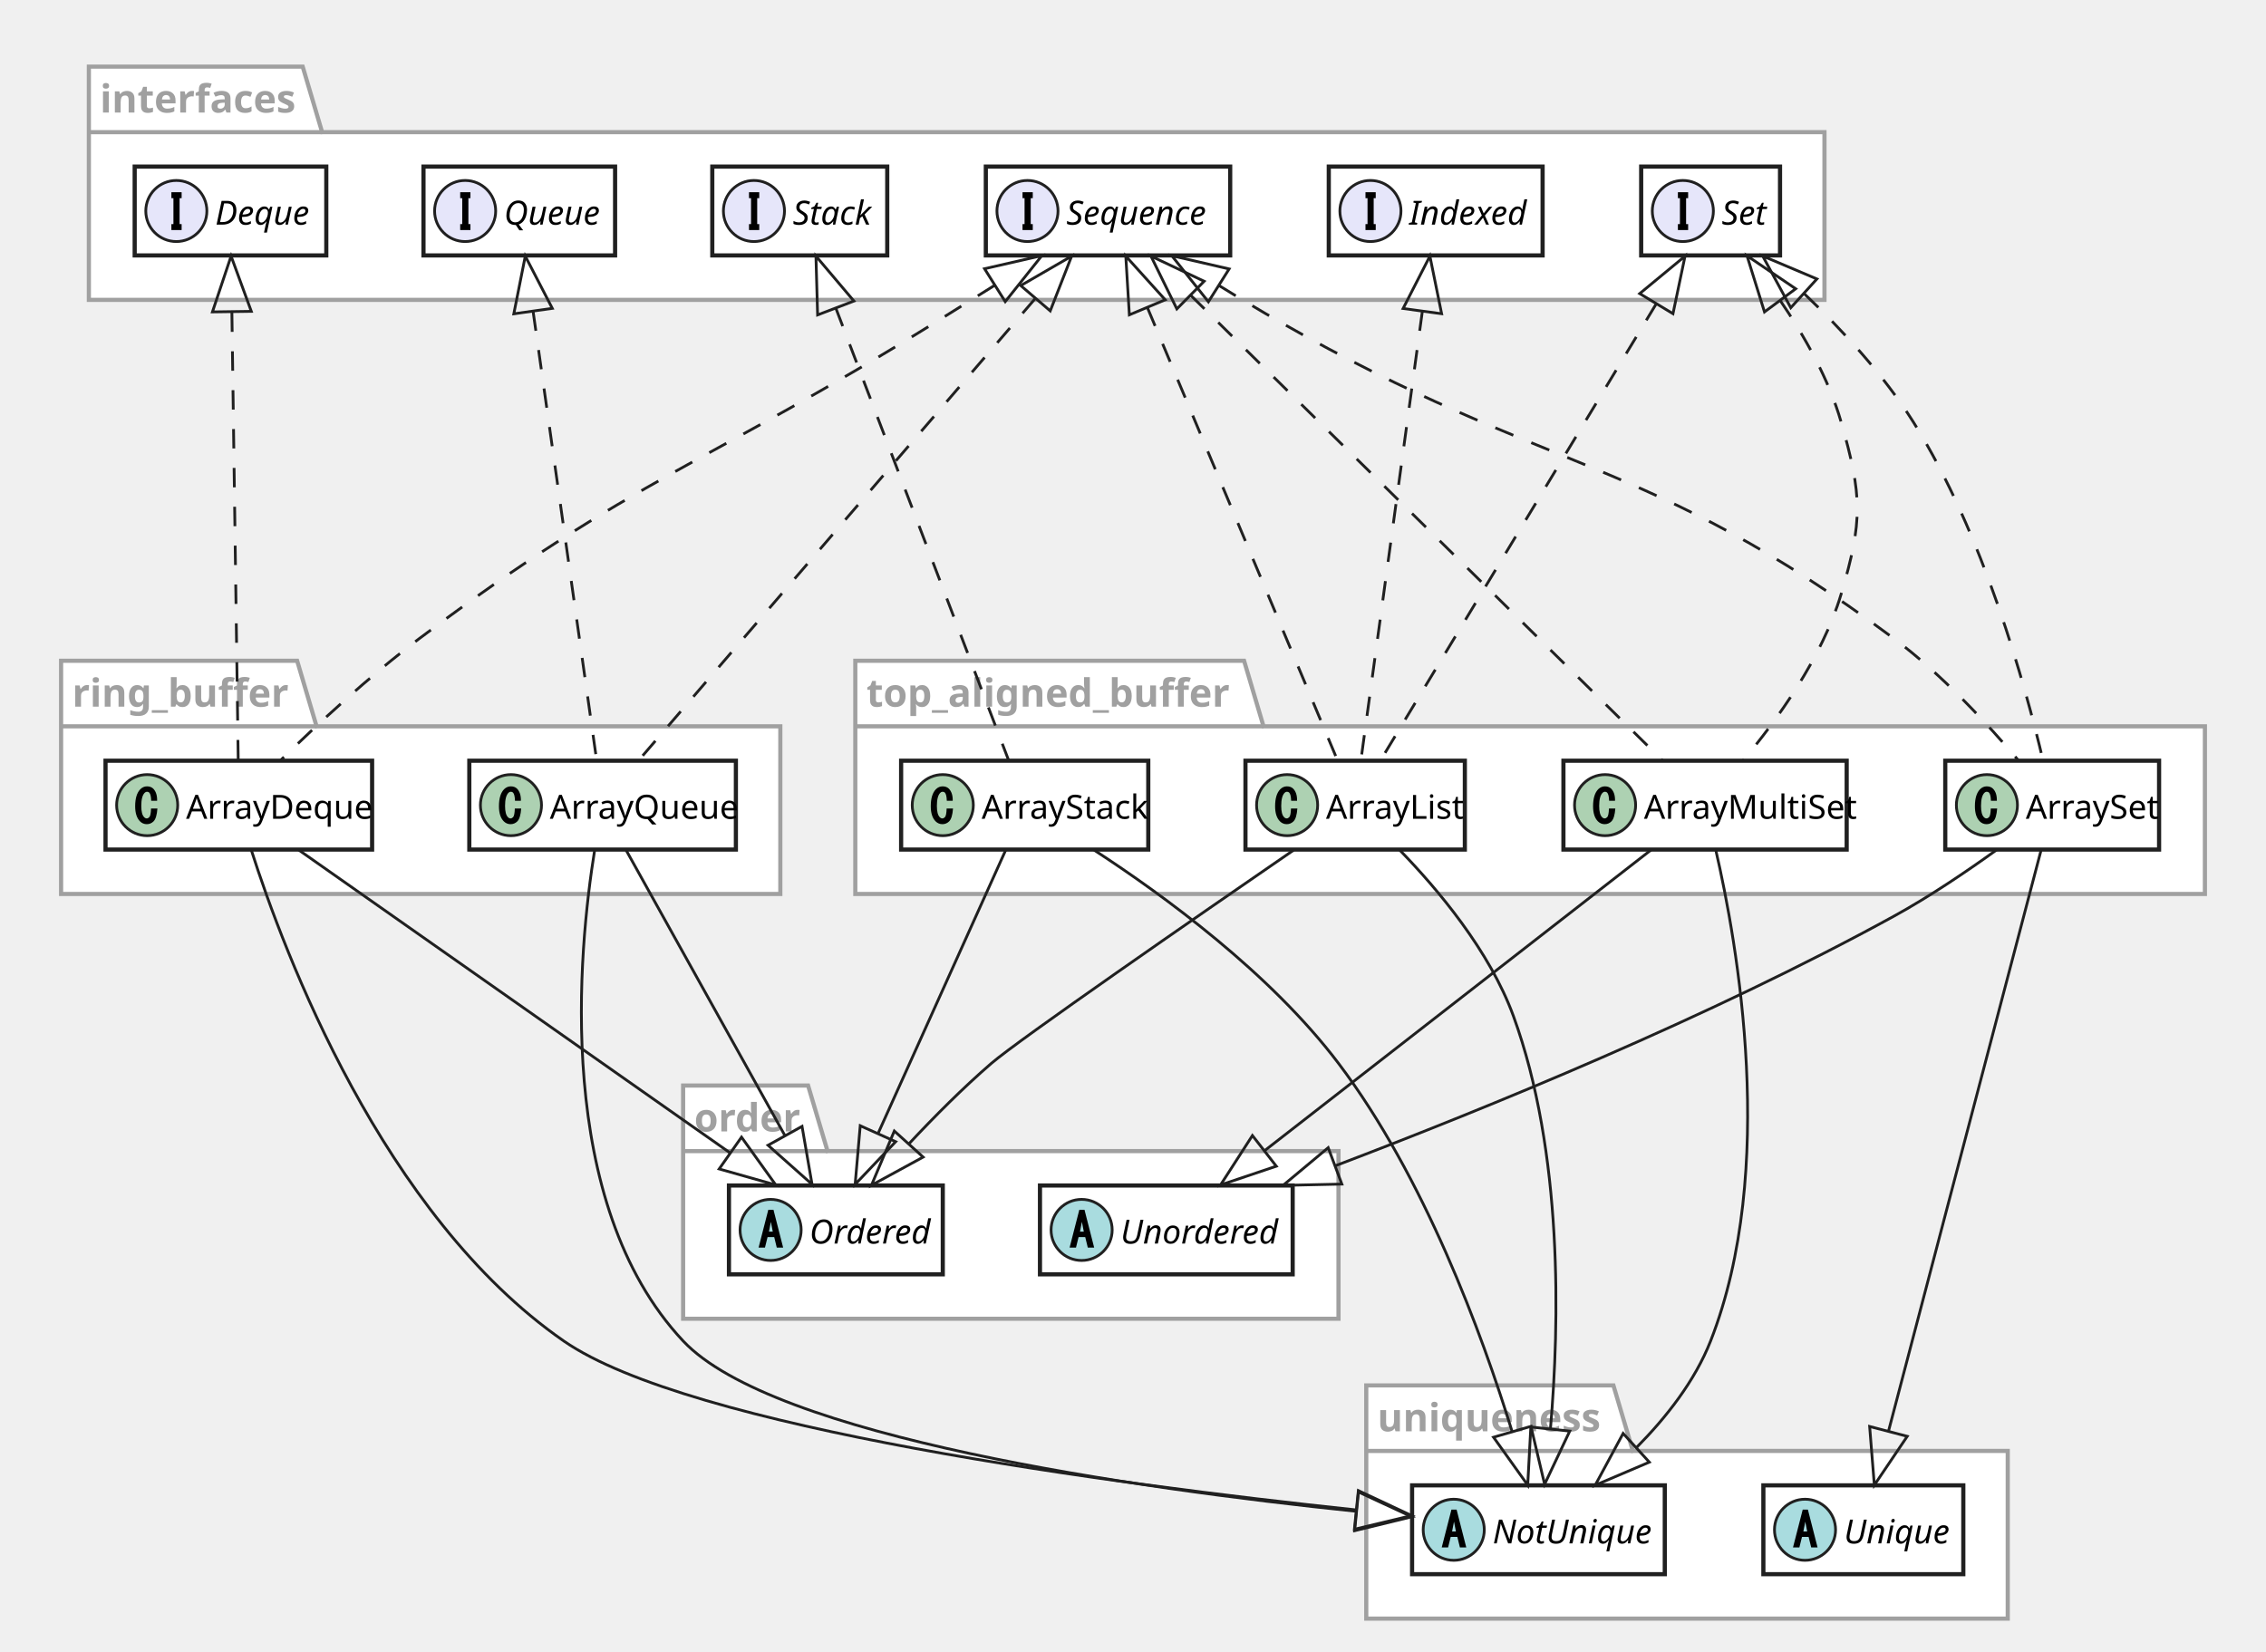
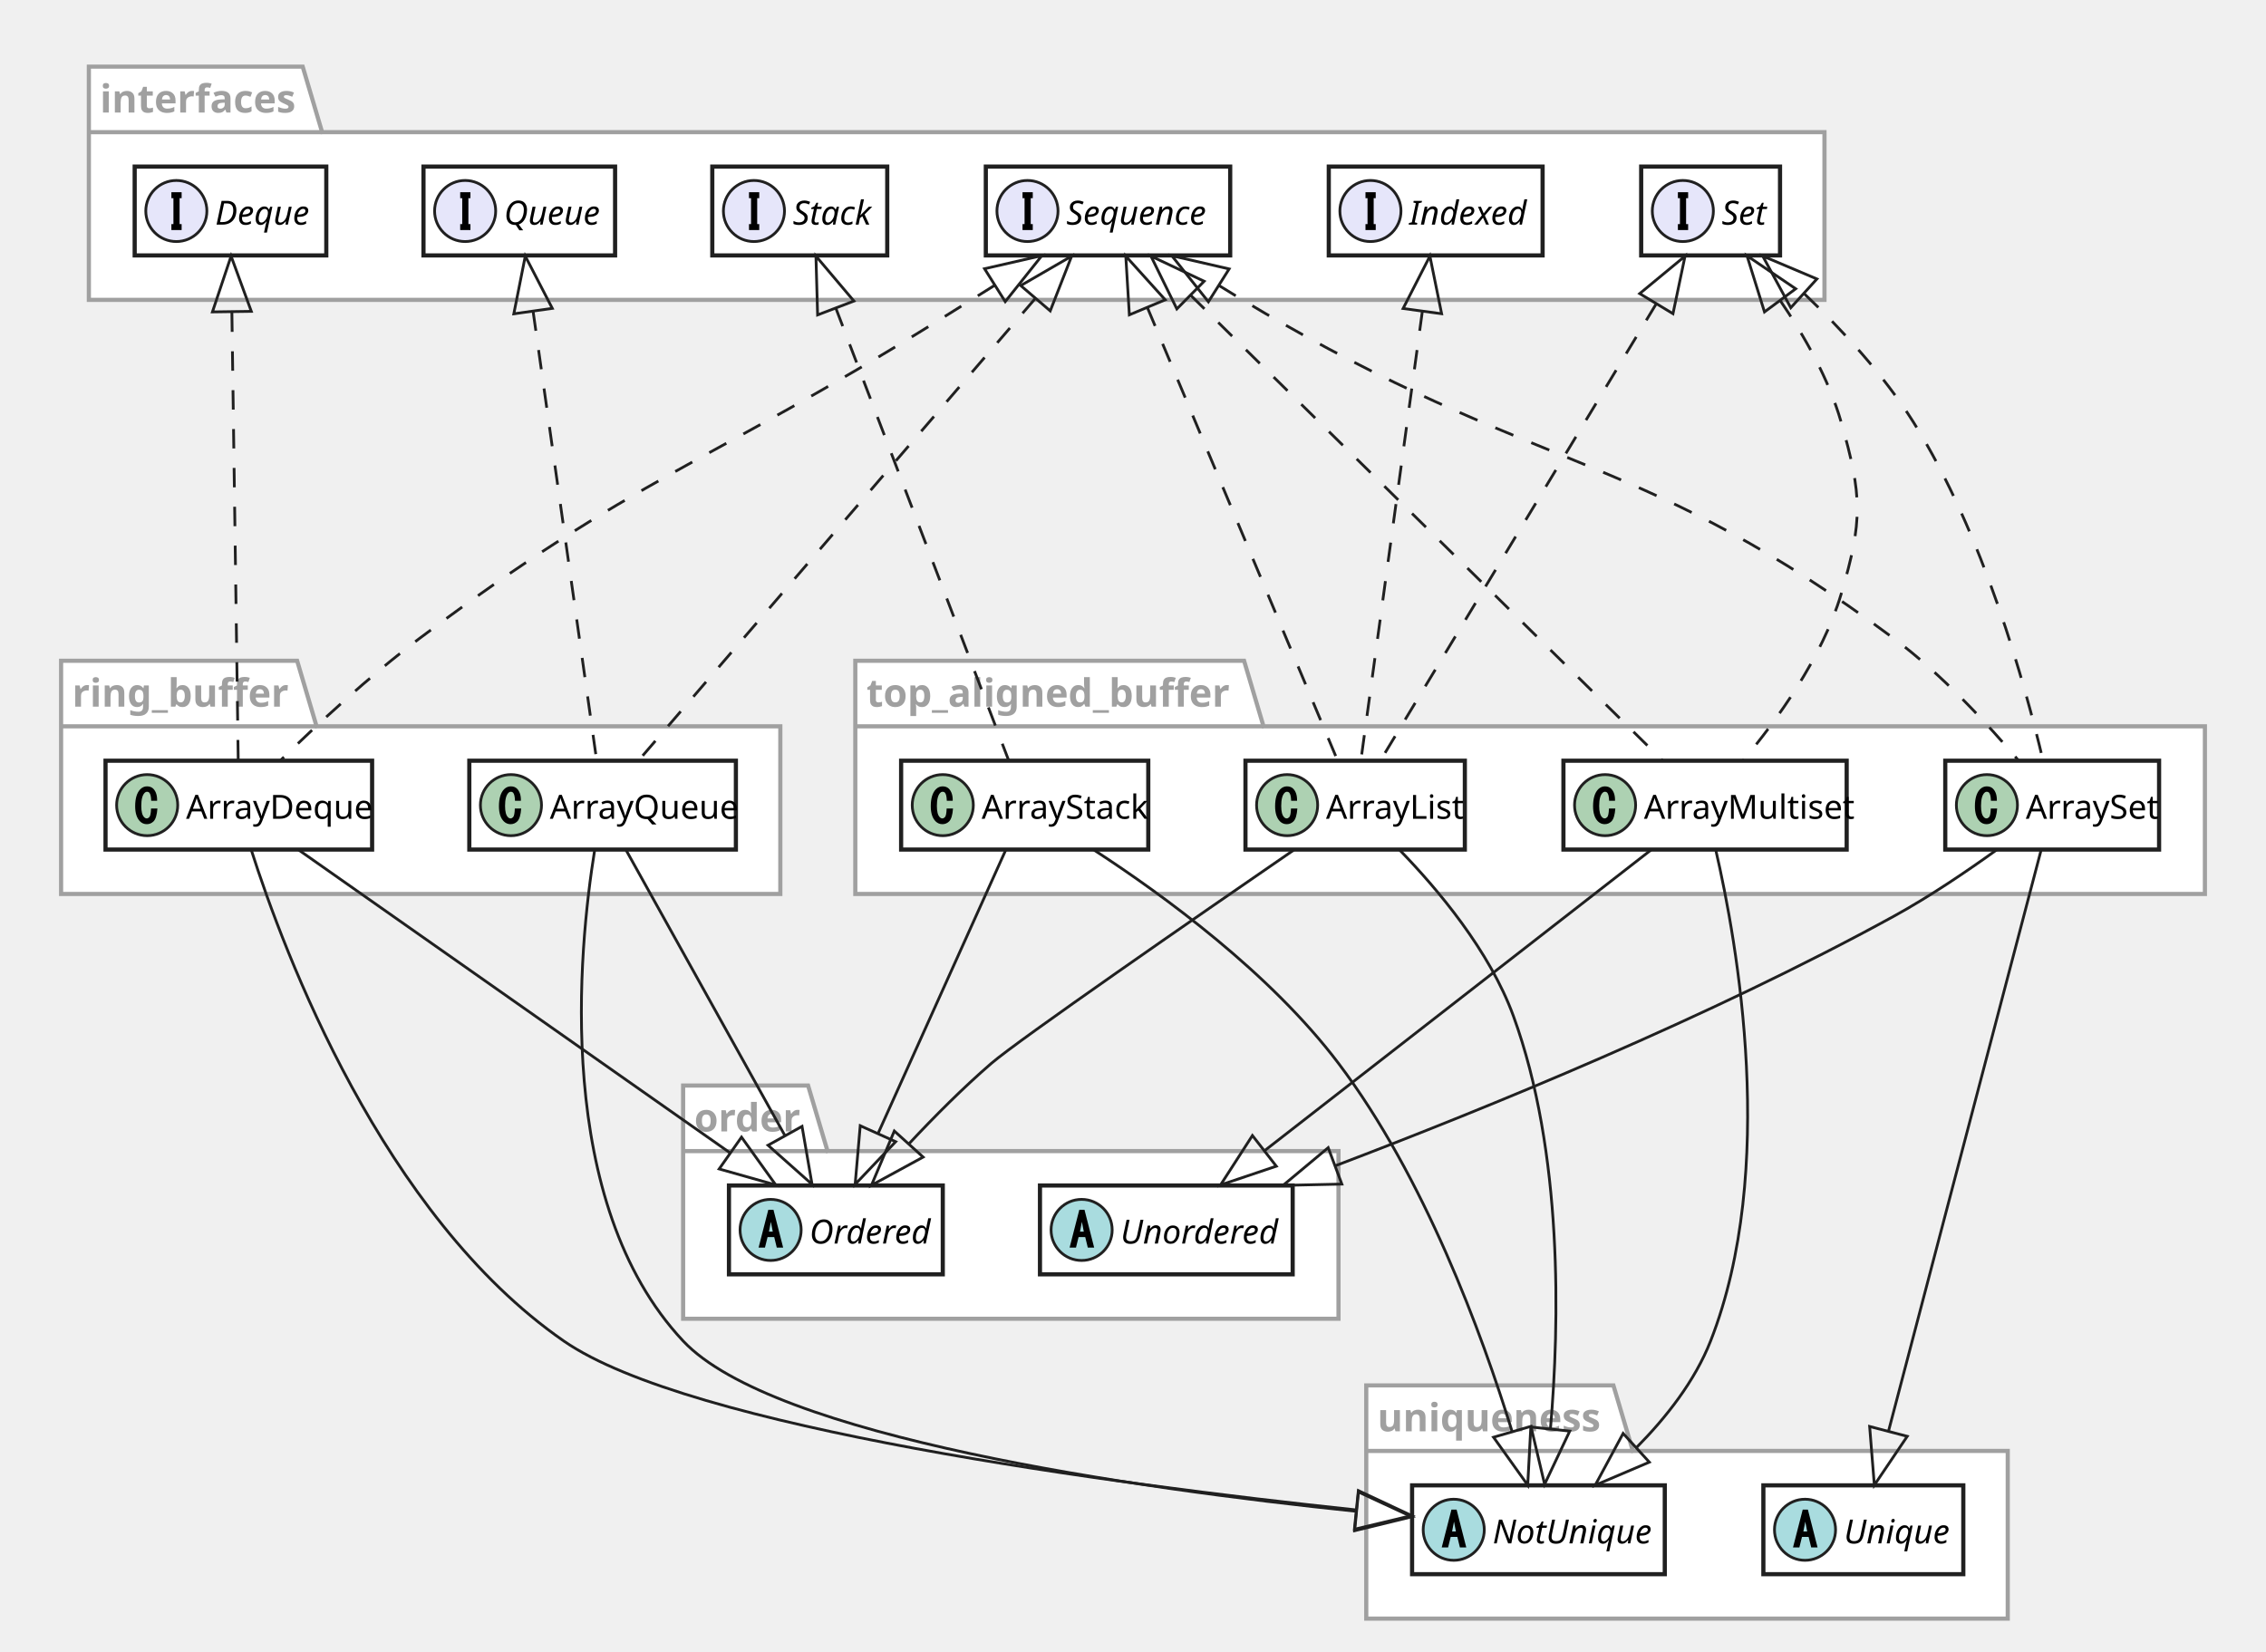
<svg xmlns="http://www.w3.org/2000/svg" contentScriptType="application/ecmascript" contentStyleType="text/css" height="595px" preserveAspectRatio="none" style="width:816px;height:595px;" version="1.1" viewBox="0 0 816 595" width="816px" zoomAndPan="magnify">
  <defs />
  <g>
    <polygon fill="#FFFFFF" points="32,24,109,24,116,47.609,657,47.609,657,108,32,108,32,24" style="stroke: #A0A0A0; stroke-width: 1.5;" />
    <line style="stroke: #A0A0A0; stroke-width: 1.5;" x1="32" x2="116" y1="47.609" y2="47.609" />
    <text fill="#A0A0A0" font-family="sans-serif" font-size="14" font-weight="bold" lengthAdjust="spacingAndGlyphs" textLength="71" x="36" y="40.533">interfaces</text>
    <polygon fill="#FFFFFF" points="22,238,107,238,114,261.609,281,261.609,281,322,22,322,22,238" style="stroke: #A0A0A0; stroke-width: 1.5;" />
    <line style="stroke: #A0A0A0; stroke-width: 1.5;" x1="22" x2="114" y1="261.609" y2="261.609" />
    <text fill="#A0A0A0" font-family="sans-serif" font-size="14" font-weight="bold" lengthAdjust="spacingAndGlyphs" textLength="79" x="26" y="254.533">ring_buffer</text>
    <polygon fill="#FFFFFF" points="308,238,448,238,455,261.609,794,261.609,794,322,308,322,308,238" style="stroke: #A0A0A0; stroke-width: 1.5;" />
    <line style="stroke: #A0A0A0; stroke-width: 1.5;" x1="308" x2="455" y1="261.609" y2="261.609" />
    <text fill="#A0A0A0" font-family="sans-serif" font-size="14" font-weight="bold" lengthAdjust="spacingAndGlyphs" textLength="134" x="312" y="254.533">top_aligned_buffer</text>
    <polygon fill="#FFFFFF" points="246,391,291,391,298,414.609,482,414.609,482,475,246,475,246,391" style="stroke: #A0A0A0; stroke-width: 1.5;" />
    <line style="stroke: #A0A0A0; stroke-width: 1.5;" x1="246" x2="298" y1="414.609" y2="414.609" />
    <text fill="#A0A0A0" font-family="sans-serif" font-size="14" font-weight="bold" lengthAdjust="spacingAndGlyphs" textLength="39" x="250" y="407.533">order</text>
    <polygon fill="#FFFFFF" points="492,499,581,499,588,522.609,723,522.609,723,583,492,583,492,499" style="stroke: #A0A0A0; stroke-width: 1.5;" />
    <line style="stroke: #A0A0A0; stroke-width: 1.5;" x1="492" x2="588" y1="522.609" y2="522.609" />
    <text fill="#A0A0A0" font-family="sans-serif" font-size="14" font-weight="bold" lengthAdjust="spacingAndGlyphs" textLength="83" x="496" y="515.533">uniqueness</text>
    <rect fill="#FFFFFF" height="32" id="Deque" style="stroke: #202020; stroke-width: 1.5;" width="69" x="48.5" y="60" />
    <ellipse cx="63.5" cy="76" fill="#E6E6FA" rx="11" ry="11" style="stroke: #202020; stroke-width: 1.0;" />
    <path d="M64.672,80.719 L65.406,80.719 L65.406,82.859 L61.719,82.859 L61.719,80.719 L62.453,80.719 L62.453,71.375 L61.719,71.375 L61.719,69.234 L65.406,69.234 L65.406,71.375 L64.672,71.375 L64.672,80.719 Z " />
    <text fill="#000000" font-family="sans-serif" font-size="12" font-style="italic" lengthAdjust="spacingAndGlyphs" textLength="37" x="77.5" y="80.91">Deque</text>
    <rect fill="#FFFFFF" height="32" id="Indexed" style="stroke: #202020; stroke-width: 1.5;" width="77" x="478.5" y="60" />
    <ellipse cx="493.5" cy="76" fill="#E6E6FA" rx="11" ry="11" style="stroke: #202020; stroke-width: 1.0;" />
    <path d="M494.672,80.719 L495.406,80.719 L495.406,82.859 L491.719,82.859 L491.719,80.719 L492.453,80.719 L492.453,71.375 L491.719,71.375 L491.719,69.234 L495.406,69.234 L495.406,71.375 L494.672,71.375 L494.672,80.719 Z " />
    <text fill="#000000" font-family="sans-serif" font-size="12" font-style="italic" lengthAdjust="spacingAndGlyphs" textLength="45" x="507.5" y="80.91">Indexed</text>
    <rect fill="#FFFFFF" height="32" id="Queue" style="stroke: #202020; stroke-width: 1.5;" width="69" x="152.5" y="60" />
    <ellipse cx="167.5" cy="76" fill="#E6E6FA" rx="11" ry="11" style="stroke: #202020; stroke-width: 1.0;" />
    <path d="M168.672,80.719 L169.406,80.719 L169.406,82.859 L165.719,82.859 L165.719,80.719 L166.453,80.719 L166.453,71.375 L165.719,71.375 L165.719,69.234 L169.406,69.234 L169.406,71.375 L168.672,71.375 L168.672,80.719 Z " />
    <text fill="#000000" font-family="sans-serif" font-size="12" font-style="italic" lengthAdjust="spacingAndGlyphs" textLength="37" x="181.5" y="80.91">Queue</text>
    <rect fill="#FFFFFF" height="32" id="Sequence" style="stroke: #202020; stroke-width: 1.5;" width="88" x="355" y="60" />
    <ellipse cx="370" cy="76" fill="#E6E6FA" rx="11" ry="11" style="stroke: #202020; stroke-width: 1.0;" />
    <path d="M371.172,80.719 L371.906,80.719 L371.906,82.859 L368.219,82.859 L368.219,80.719 L368.953,80.719 L368.953,71.375 L368.219,71.375 L368.219,69.234 L371.906,69.234 L371.906,71.375 L371.172,71.375 L371.172,80.719 Z " />
    <text fill="#000000" font-family="sans-serif" font-size="12" font-style="italic" lengthAdjust="spacingAndGlyphs" textLength="56" x="384" y="80.91">Sequence</text>
    <rect fill="#FFFFFF" height="32" id="Set" style="stroke: #202020; stroke-width: 1.5;" width="50" x="591" y="60" />
    <ellipse cx="606" cy="76" fill="#E6E6FA" rx="11" ry="11" style="stroke: #202020; stroke-width: 1.0;" />
    <path d="M607.172,80.719 L607.906,80.719 L607.906,82.859 L604.219,82.859 L604.219,80.719 L604.953,80.719 L604.953,71.375 L604.219,71.375 L604.219,69.234 L607.906,69.234 L607.906,71.375 L607.172,71.375 L607.172,80.719 Z " />
    <text fill="#000000" font-family="sans-serif" font-size="12" font-style="italic" lengthAdjust="spacingAndGlyphs" textLength="18" x="620" y="80.91">Set</text>
    <rect fill="#FFFFFF" height="32" id="Stack" style="stroke: #202020; stroke-width: 1.5;" width="63" x="256.5" y="60" />
    <ellipse cx="271.5" cy="76" fill="#E6E6FA" rx="11" ry="11" style="stroke: #202020; stroke-width: 1.0;" />
    <path d="M272.672,80.719 L273.406,80.719 L273.406,82.859 L269.719,82.859 L269.719,80.719 L270.453,80.719 L270.453,71.375 L269.719,71.375 L269.719,69.234 L273.406,69.234 L273.406,71.375 L272.672,71.375 L272.672,80.719 Z " />
    <text fill="#000000" font-family="sans-serif" font-size="12" font-style="italic" lengthAdjust="spacingAndGlyphs" textLength="31" x="285.5" y="80.91">Stack</text>
    <rect fill="#FFFFFF" height="32" id="ArrayDeque" style="stroke: #202020; stroke-width: 1.5;" width="96" x="38" y="274" />
    <ellipse cx="53" cy="290" fill="#ADD1B2" rx="11" ry="11" style="stroke: #202020; stroke-width: 1.0;" />
    <path d="M56.688,291.203 Q56.438,294.688 55.297,295.844 Q54.266,296.859 52.859,296.859 Q51.453,296.859 50.422,295.844 Q48.672,294.078 48.672,290.406 Q48.672,286.156 50.547,284.25 Q51.594,283.234 52.922,283.234 Q54.328,283.234 55.172,284.047 Q56.656,285.562 56.578,288.438 L54.453,288.438 Q54.375,286.109 53.734,285.469 Q53.453,285.172 52.922,285.172 Q52.469,285.172 52.109,285.547 Q50.875,286.766 50.875,290.281 Q50.875,293.328 51.922,294.344 Q52.344,294.781 52.859,294.781 Q53.312,294.781 53.75,294.344 Q54.312,293.797 54.391,291.203 L56.688,291.203 Z " />
    <text fill="#000000" font-family="sans-serif" font-size="12" lengthAdjust="spacingAndGlyphs" textLength="64" x="67" y="294.91">ArrayDeque</text>
    <rect fill="#FFFFFF" height="32" id="ArrayQueue" style="stroke: #202020; stroke-width: 1.5;" width="96" x="169" y="274" />
    <ellipse cx="184" cy="290" fill="#ADD1B2" rx="11" ry="11" style="stroke: #202020; stroke-width: 1.0;" />
    <path d="M187.688,291.203 Q187.438,294.688 186.297,295.844 Q185.266,296.859 183.859,296.859 Q182.453,296.859 181.422,295.844 Q179.672,294.078 179.672,290.406 Q179.672,286.156 181.547,284.25 Q182.594,283.234 183.922,283.234 Q185.328,283.234 186.172,284.047 Q187.656,285.562 187.578,288.438 L185.453,288.438 Q185.375,286.109 184.734,285.469 Q184.453,285.172 183.922,285.172 Q183.469,285.172 183.109,285.547 Q181.875,286.766 181.875,290.281 Q181.875,293.328 182.922,294.344 Q183.344,294.781 183.859,294.781 Q184.312,294.781 184.75,294.344 Q185.312,293.797 185.391,291.203 L187.688,291.203 Z " />
    <text fill="#000000" font-family="sans-serif" font-size="12" lengthAdjust="spacingAndGlyphs" textLength="64" x="198" y="294.91">ArrayQueue</text>
    <rect fill="#FFFFFF" height="32" id="ArrayList" style="stroke: #202020; stroke-width: 1.5;" width="79" x="448.5" y="274" />
    <ellipse cx="463.5" cy="290" fill="#ADD1B2" rx="11" ry="11" style="stroke: #202020; stroke-width: 1.0;" />
    <path d="M467.188,291.203 Q466.938,294.688 465.797,295.844 Q464.766,296.859 463.359,296.859 Q461.953,296.859 460.922,295.844 Q459.172,294.078 459.172,290.406 Q459.172,286.156 461.047,284.25 Q462.094,283.234 463.422,283.234 Q464.828,283.234 465.672,284.047 Q467.156,285.562 467.078,288.438 L464.953,288.438 Q464.875,286.109 464.234,285.469 Q463.953,285.172 463.422,285.172 Q462.969,285.172 462.609,285.547 Q461.375,286.766 461.375,290.281 Q461.375,293.328 462.422,294.344 Q462.844,294.781 463.359,294.781 Q463.812,294.781 464.25,294.344 Q464.812,293.797 464.891,291.203 L467.188,291.203 Z " />
    <text fill="#000000" font-family="sans-serif" font-size="12" lengthAdjust="spacingAndGlyphs" textLength="47" x="477.5" y="294.91">ArrayList</text>
-     <rect fill="#FFFFFF" height="32" id="ArrayMultiSet" style="stroke: #202020; stroke-width: 1.5;" width="102" x="563" y="274" />
+     <rect fill="#FFFFFF" height="32" id="ArrayMultiset" style="stroke: #202020; stroke-width: 1.5;" width="102" x="563" y="274" />
    <ellipse cx="578" cy="290" fill="#ADD1B2" rx="11" ry="11" style="stroke: #202020; stroke-width: 1.0;" />
    <path d="M581.688,291.203 Q581.438,294.688 580.297,295.844 Q579.266,296.859 577.859,296.859 Q576.453,296.859 575.422,295.844 Q573.672,294.078 573.672,290.406 Q573.672,286.156 575.547,284.25 Q576.594,283.234 577.922,283.234 Q579.328,283.234 580.172,284.047 Q581.656,285.562 581.578,288.438 L579.453,288.438 Q579.375,286.109 578.734,285.469 Q578.453,285.172 577.922,285.172 Q577.469,285.172 577.109,285.547 Q575.875,286.766 575.875,290.281 Q575.875,293.328 576.922,294.344 Q577.344,294.781 577.859,294.781 Q578.312,294.781 578.75,294.344 Q579.312,293.797 579.391,291.203 L581.688,291.203 Z " />
-     <text fill="#000000" font-family="sans-serif" font-size="12" lengthAdjust="spacingAndGlyphs" textLength="70" x="592" y="294.91">ArrayMultiSet</text>
+     <text fill="#000000" font-family="sans-serif" font-size="12" lengthAdjust="spacingAndGlyphs" textLength="70" x="592" y="294.91">ArrayMultiset</text>
    <rect fill="#FFFFFF" height="32" id="ArraySet" style="stroke: #202020; stroke-width: 1.5;" width="77" x="700.5" y="274" />
    <ellipse cx="715.5" cy="290" fill="#ADD1B2" rx="11" ry="11" style="stroke: #202020; stroke-width: 1.0;" />
    <path d="M719.188,291.203 Q718.938,294.688 717.797,295.844 Q716.766,296.859 715.359,296.859 Q713.953,296.859 712.922,295.844 Q711.172,294.078 711.172,290.406 Q711.172,286.156 713.047,284.25 Q714.094,283.234 715.422,283.234 Q716.828,283.234 717.672,284.047 Q719.156,285.562 719.078,288.438 L716.953,288.438 Q716.875,286.109 716.234,285.469 Q715.953,285.172 715.422,285.172 Q714.969,285.172 714.609,285.547 Q713.375,286.766 713.375,290.281 Q713.375,293.328 714.422,294.344 Q714.844,294.781 715.359,294.781 Q715.812,294.781 716.25,294.344 Q716.812,293.797 716.891,291.203 L719.188,291.203 Z " />
    <text fill="#000000" font-family="sans-serif" font-size="12" lengthAdjust="spacingAndGlyphs" textLength="45" x="729.5" y="294.91">ArraySet</text>
    <rect fill="#FFFFFF" height="32" id="ArrayStack" style="stroke: #202020; stroke-width: 1.5;" width="89" x="324.5" y="274" />
    <ellipse cx="339.5" cy="290" fill="#ADD1B2" rx="11" ry="11" style="stroke: #202020; stroke-width: 1.0;" />
    <path d="M343.188,291.203 Q342.938,294.688 341.797,295.844 Q340.766,296.859 339.359,296.859 Q337.953,296.859 336.922,295.844 Q335.172,294.078 335.172,290.406 Q335.172,286.156 337.047,284.25 Q338.094,283.234 339.422,283.234 Q340.828,283.234 341.672,284.047 Q343.156,285.562 343.078,288.438 L340.953,288.438 Q340.875,286.109 340.234,285.469 Q339.953,285.172 339.422,285.172 Q338.969,285.172 338.609,285.547 Q337.375,286.766 337.375,290.281 Q337.375,293.328 338.422,294.344 Q338.844,294.781 339.359,294.781 Q339.812,294.781 340.25,294.344 Q340.812,293.797 340.891,291.203 L343.188,291.203 Z " />
    <text fill="#000000" font-family="sans-serif" font-size="12" lengthAdjust="spacingAndGlyphs" textLength="57" x="353.5" y="294.91">ArrayStack</text>
    <rect fill="#FFFFFF" height="32" id="Ordered" style="stroke: #202020; stroke-width: 1.5;" width="77" x="262.5" y="427" />
    <ellipse cx="277.5" cy="443" fill="#A9DCDF" rx="11" ry="11" style="stroke: #202020; stroke-width: 1.0;" />
    <path d="M275.469,449.359 L273.172,449.359 L276.672,435.734 L278.531,435.734 L282.016,449.359 L279.719,449.359 L278.797,445.578 L276.406,445.578 L275.469,449.359 Z M277.531,439.75 L277.656,439.75 L276.906,443.625 L278.281,443.625 L277.531,439.75 Z " />
    <text fill="#000000" font-family="sans-serif" font-size="12" font-style="italic" lengthAdjust="spacingAndGlyphs" textLength="45" x="291.5" y="447.91">Ordered</text>
    <rect fill="#FFFFFF" height="32" id="Unordered" style="stroke: #202020; stroke-width: 1.5;" width="91" x="374.5" y="427" />
    <ellipse cx="389.5" cy="443" fill="#A9DCDF" rx="11" ry="11" style="stroke: #202020; stroke-width: 1.0;" />
    <path d="M387.469,449.359 L385.172,449.359 L388.672,435.734 L390.531,435.734 L394.016,449.359 L391.719,449.359 L390.797,445.578 L388.406,445.578 L387.469,449.359 Z M389.531,439.75 L389.656,439.75 L388.906,443.625 L390.281,443.625 L389.531,439.75 Z " />
    <text fill="#000000" font-family="sans-serif" font-size="12" font-style="italic" lengthAdjust="spacingAndGlyphs" textLength="59" x="403.5" y="447.91">Unordered</text>
    <rect fill="#FFFFFF" height="32" id="Unique" style="stroke: #202020; stroke-width: 1.5;" width="72" x="635" y="535" />
    <ellipse cx="650" cy="551" fill="#A9DCDF" rx="11" ry="11" style="stroke: #202020; stroke-width: 1.0;" />
    <path d="M647.969,557.359 L645.672,557.359 L649.172,543.734 L651.031,543.734 L654.516,557.359 L652.219,557.359 L651.297,553.578 L648.906,553.578 L647.969,557.359 Z M650.031,547.75 L650.156,547.75 L649.406,551.625 L650.781,551.625 L650.031,547.75 Z " />
    <text fill="#000000" font-family="sans-serif" font-size="12" font-style="italic" lengthAdjust="spacingAndGlyphs" textLength="40" x="664" y="555.91">Unique</text>
    <rect fill="#FFFFFF" height="32" id="NotUnique" style="stroke: #202020; stroke-width: 1.5;" width="91" x="508.5" y="535" />
    <ellipse cx="523.5" cy="551" fill="#A9DCDF" rx="11" ry="11" style="stroke: #202020; stroke-width: 1.0;" />
    <path d="M521.469,557.359 L519.172,557.359 L522.672,543.734 L524.531,543.734 L528.016,557.359 L525.719,557.359 L524.797,553.578 L522.406,553.578 L521.469,557.359 Z M523.531,547.75 L523.656,547.75 L522.906,551.625 L524.281,551.625 L523.531,547.75 Z " />
    <text fill="#000000" font-family="sans-serif" font-size="12" font-style="italic" lengthAdjust="spacingAndGlyphs" textLength="59" x="537.5" y="555.91">NotUnique</text>
    <path d="M83.503,112.534 C84.169,159.581 85.313,240.484 85.786,273.892 " fill="none" id="Deque&lt;-ArrayDeque" style="stroke: #202020; stroke-width: 1.0; stroke-dasharray: 7.0,7.0;" />
    <polygon fill="none" points="76.499,112.344,83.216,92.247,90.498,112.145,76.499,112.344" style="stroke: #202020; stroke-width: 1.0;" />
    <path d="M358.045,102.856 C351.033,107.256 343.814,111.769 337,116 C254.63,167.147 228.569,171.829 151,230 C132.833,243.624 113.794,261.376 101.052,273.835 " fill="none" id="Sequence&lt;-ArrayDeque" style="stroke: #202020; stroke-width: 1.0; stroke-dasharray: 7.0,7.0;" />
    <polygon fill="none" points="354.537,96.793,375.193,92.066,361.993,108.642,354.537,96.793" style="stroke: #202020; stroke-width: 1.0;" />
    <path d="M512.183,112.213 C505.754,159.213 494.647,240.407 490.067,273.892 " fill="none" id="Indexed&lt;-ArrayList" style="stroke: #202020; stroke-width: 1.0; stroke-dasharray: 7.0,7.0;" />
    <polygon fill="none" points="505.268,111.113,514.914,92.247,519.139,113.011,505.268,111.113" style="stroke: #202020; stroke-width: 1.0;" />
    <path d="M413.248,110.94 C432.892,157.732 467.473,240.103 481.657,273.892 " fill="none" id="Sequence&lt;-ArrayList" style="stroke: #202020; stroke-width: 1.0; stroke-dasharray: 7.0,7.0;" />
    <polygon fill="none" points="406.688,113.397,405.401,92.247,419.597,107.978,406.688,113.397" style="stroke: #202020; stroke-width: 1.0;" />
    <path d="M596.454,109.373 C568.38,155.871 517.752,239.723 497.122,273.892 " fill="none" id="Set&lt;-ArrayList" style="stroke: #202020; stroke-width: 1.0; stroke-dasharray: 7.0,7.0;" />
    <polygon fill="none" points="590.465,105.75,606.795,92.247,602.45,112.986,590.465,105.75" style="stroke: #202020; stroke-width: 1.0;" />
-     <path d="M641.026,108.185 C649.777,120.987 658.528,136.441 663,152 C670.612,178.483 670.863,187.59 663,214 C656.121,237.106 639.609,259.726 627.651,273.979 " fill="none" id="Set&lt;-ArrayMultiSet" style="stroke: #202020; stroke-width: 1.0; stroke-dasharray: 7.0,7.0;" />
+     <path d="M641.026,108.185 C649.777,120.987 658.528,136.441 663,152 C670.612,178.483 670.863,187.59 663,214 C656.121,237.106 639.609,259.726 627.651,273.979 " fill="none" id="Set&lt;-ArrayMultiset" style="stroke: #202020; stroke-width: 1.0; stroke-dasharray: 7.0,7.0;" />
    <polygon fill="none" points="635.402,112.353,629.102,92.122,646.643,104.009,635.402,112.353" style="stroke: #202020; stroke-width: 1.0;" />
-     <path d="M428.737,106.322 C475.174,152.111 563.253,238.962 598.678,273.892 " fill="none" id="Sequence&lt;-ArrayMultiSet" style="stroke: #202020; stroke-width: 1.0; stroke-dasharray: 7.0,7.0;" />
+     <path d="M428.737,106.322 C475.174,152.111 563.253,238.962 598.678,273.892 " fill="none" id="Sequence&lt;-ArrayMultiset" style="stroke: #202020; stroke-width: 1.0; stroke-dasharray: 7.0,7.0;" />
    <polygon fill="none" points="423.789,111.273,414.462,92.247,433.618,101.305,423.789,111.273" style="stroke: #202020; stroke-width: 1.0;" />
    <path d="M191.983,112.213 C198.634,159.213 210.124,240.407 214.862,273.892 " fill="none" id="Queue&lt;-ArrayQueue" style="stroke: #202020; stroke-width: 1.0; stroke-dasharray: 7.0,7.0;" />
    <polygon fill="none" points="185.029,113.03,189.158,92.247,198.891,111.068,185.029,113.03" style="stroke: #202020; stroke-width: 1.0;" />
    <path d="M372.791,107.529 C333.222,153.621 259.696,239.266 229.97,273.892 " fill="none" id="Sequence&lt;-ArrayQueue" style="stroke: #202020; stroke-width: 1.0; stroke-dasharray: 7.0,7.0;" />
    <polygon fill="none" points="367.572,102.862,385.911,92.247,378.195,111.981,367.572,102.862" style="stroke: #202020; stroke-width: 1.0;" />
    <path d="M649.785,105.854 C663.403,118.857 678.371,135.08 689,152 C714.321,192.306 729.417,247.298 735.65,273.668 " fill="none" id="Set&lt;-ArraySet" style="stroke: #202020; stroke-width: 1.0; stroke-dasharray: 7.0,7.0;" />
    <polygon fill="none" points="644.868,110.845,634.761,92.221,654.276,100.477,644.868,110.845" style="stroke: #202020; stroke-width: 1.0;" />
    <path d="M439.026,102.873 C446.274,107.359 453.814,111.896 461,116 C556.974,170.806 593.315,164.048 682,230 C699.257,242.834 715.987,261.055 726.808,273.843 " fill="none" id="Sequence&lt;-ArraySet" style="stroke: #202020; stroke-width: 1.0; stroke-dasharray: 7.0,7.0;" />
    <polygon fill="none" points="435.148,108.703,421.974,92.106,442.622,96.865,435.148,108.703" style="stroke: #202020; stroke-width: 1.0;" />
    <path d="M300.968,110.94 C318.846,157.732 350.318,240.103 363.227,273.892 " fill="none" id="Stack&lt;-ArrayStack" style="stroke: #202020; stroke-width: 1.0; stroke-dasharray: 7.0,7.0;" />
    <polygon fill="none" points="294.425,113.428,293.825,92.247,307.503,108.431,294.425,113.428" style="stroke: #202020; stroke-width: 1.0;" />
    <path d="M107.401,306.031 C143.609,331.46 217.424,383.302 262.717,415.113 " fill="none" id="ArrayDeque-&gt;Ordered" style="stroke: #202020; stroke-width: 1.0;" />
    <polygon fill="none" points="267.023,409.583,279.366,426.806,258.976,421.04,267.023,409.583" style="stroke: #202020; stroke-width: 1.0;" />
    <path d="M465.887,306.173 C431.157,330.057 366.758,374.581 357,383 C346.794,391.806 336.413,402.248 327.407,411.881 " fill="none" id="ArrayList-&gt;Ordered" style="stroke: #202020; stroke-width: 1.0;" />
    <polygon fill="none" points="332.43,416.763,313.821,426.899,322.047,407.371,332.43,416.763" style="stroke: #202020; stroke-width: 1.0;" />
    <path d="M225.361,306.031 C238.626,329.876 264.811,376.946 282.612,408.946 " fill="none" id="ArrayQueue-&gt;Ordered" style="stroke: #202020; stroke-width: 1.0;" />
    <polygon fill="none" points="288.817,405.7,292.422,426.581,276.582,412.506,288.817,405.7" style="stroke: #202020; stroke-width: 1.0;" />
    <path d="M362.231,306.031 C351.594,329.651 330.695,376.06 316.295,408.036 " fill="none" id="ArrayStack-&gt;Ordered" style="stroke: #202020; stroke-width: 1.0;" />
    <polygon fill="none" points="322.539,411.219,307.944,426.581,309.773,405.47,322.539,411.219" style="stroke: #202020; stroke-width: 1.0;" />
    <path d="M719.038,306.084 C708.37,313.774 694.823,322.961 682,330 C615.717,366.384 535.183,399.248 481.046,419.824 " fill="none" id="ArraySet-&gt;Unordered" style="stroke: #202020; stroke-width: 1.0;" />
    <polygon fill="none" points="483.207,426.49,462.022,426.962,478.289,413.382,483.207,426.49" style="stroke: #202020; stroke-width: 1.0;" />
-     <path d="M594.689,306.031 C562.236,331.291 496.298,382.614 455.363,414.475 " fill="none" id="ArrayMultiSet-&gt;Unordered" style="stroke: #202020; stroke-width: 1.0;" />
+     <path d="M594.689,306.031 C562.236,331.291 496.298,382.614 455.363,414.475 " fill="none" id="ArrayMultiset-&gt;Unordered" style="stroke: #202020; stroke-width: 1.0;" />
    <polygon fill="none" points="459.603,420.046,439.521,426.806,451.004,408.998,459.603,420.046" style="stroke: #202020; stroke-width: 1.0;" />
    <path d="M90.506,306.204 C102.289,343.116 137.712,437.751 203,483 C248.316,514.408 399.921,534.501 488.367,543.851 " fill="none" id="ArrayDeque-&gt;NotUnique" style="stroke: #202020; stroke-width: 1.0;" />
    <polygon fill="none" points="489.15,536.894,508.334,545.892,487.726,550.821,489.15,536.894" style="stroke: #202020; stroke-width: 1.0;" />
    <path d="M504.097,306.236 C517.748,320.292 536.435,342.489 545,366 C562.903,415.14 561.606,476.579 558.333,514.554 " fill="none" id="ArrayList-&gt;NotUnique" style="stroke: #202020; stroke-width: 1.0;" />
    <polygon fill="none" points="565.277,515.46,556.223,534.618,551.354,513.996,565.277,515.46" style="stroke: #202020; stroke-width: 1.0;" />
    <path d="M214.152,306.127 C208.338,342.051 199.305,433.203 246,483 C278.419,517.574 407.983,536.035 488.384,544.359 " fill="none" id="ArrayQueue-&gt;NotUnique" style="stroke: #202020; stroke-width: 1.0;" />
    <polygon fill="none" points="489.192,537.405,508.411,546.329,487.822,551.337,489.192,537.405" style="stroke: #202020; stroke-width: 1.0;" />
    <path d="M393.988,306.182 C419.078,322.497 457.44,350.509 482,383 C512.902,423.881 533.562,480.056 544.545,515.697 " fill="none" id="ArrayStack-&gt;NotUnique" style="stroke: #202020; stroke-width: 1.0;" />
    <polygon fill="none" points="551.271,513.755,550.138,534.915,537.828,517.667,551.271,513.755" style="stroke: #202020; stroke-width: 1.0;" />
    <path d="M735.05,306.044 C724.44,346.456 695.11,458.168 680.103,515.329 " fill="none" id="ArraySet-&gt;Unique" style="stroke: #202020; stroke-width: 1.0;" />
    <polygon fill="none" points="686.81,517.347,674.961,534.914,673.269,513.792,686.81,517.347" style="stroke: #202020; stroke-width: 1.0;" />
-     <path d="M617.852,306.13 C625.565,339.476 640.194,421.232 616,483 C610.343,497.443 599.949,510.636 589.267,521.423 " fill="none" id="ArrayMultiSet-&gt;NotUnique" style="stroke: #202020; stroke-width: 1.0;" />
+     <path d="M617.852,306.13 C625.565,339.476 640.194,421.232 616,483 C610.343,497.443 599.949,510.636 589.267,521.423 " fill="none" id="ArrayMultiset-&gt;NotUnique" style="stroke: #202020; stroke-width: 1.0;" />
    <polygon fill="none" points="593.931,526.643,574.438,534.95,584.496,516.3,593.931,526.643" style="stroke: #202020; stroke-width: 1.0;" />
  </g>
</svg>
